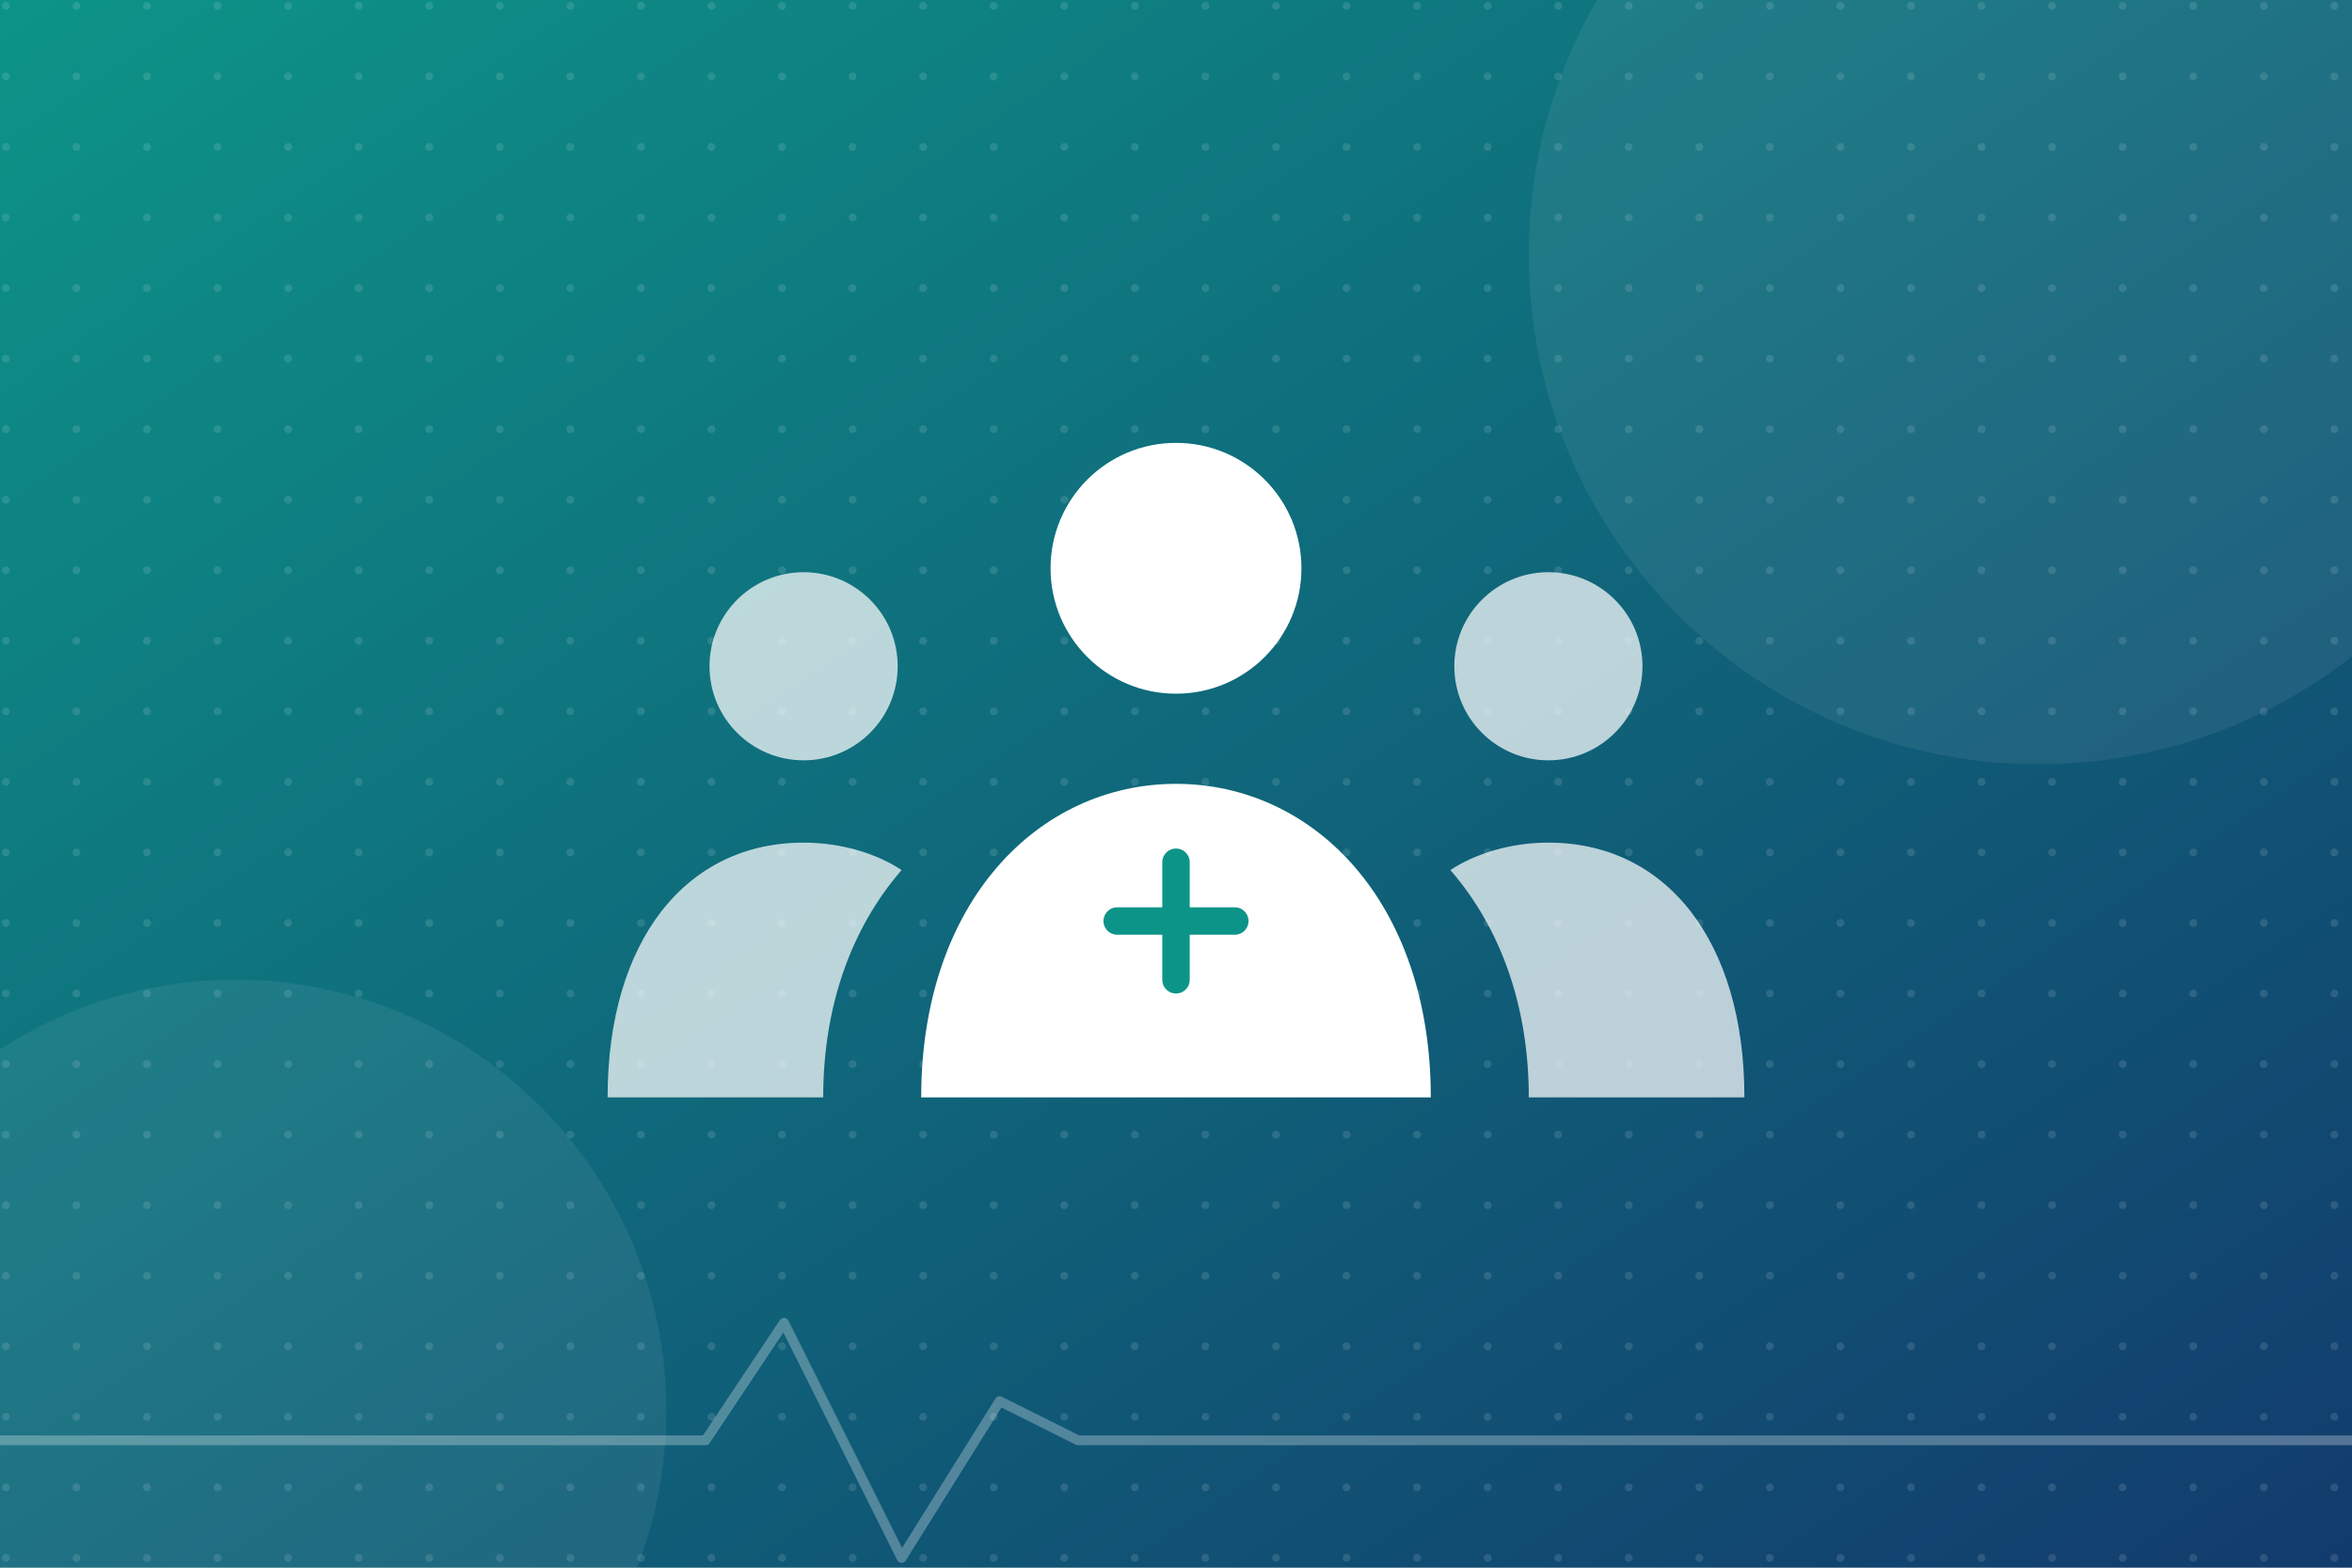
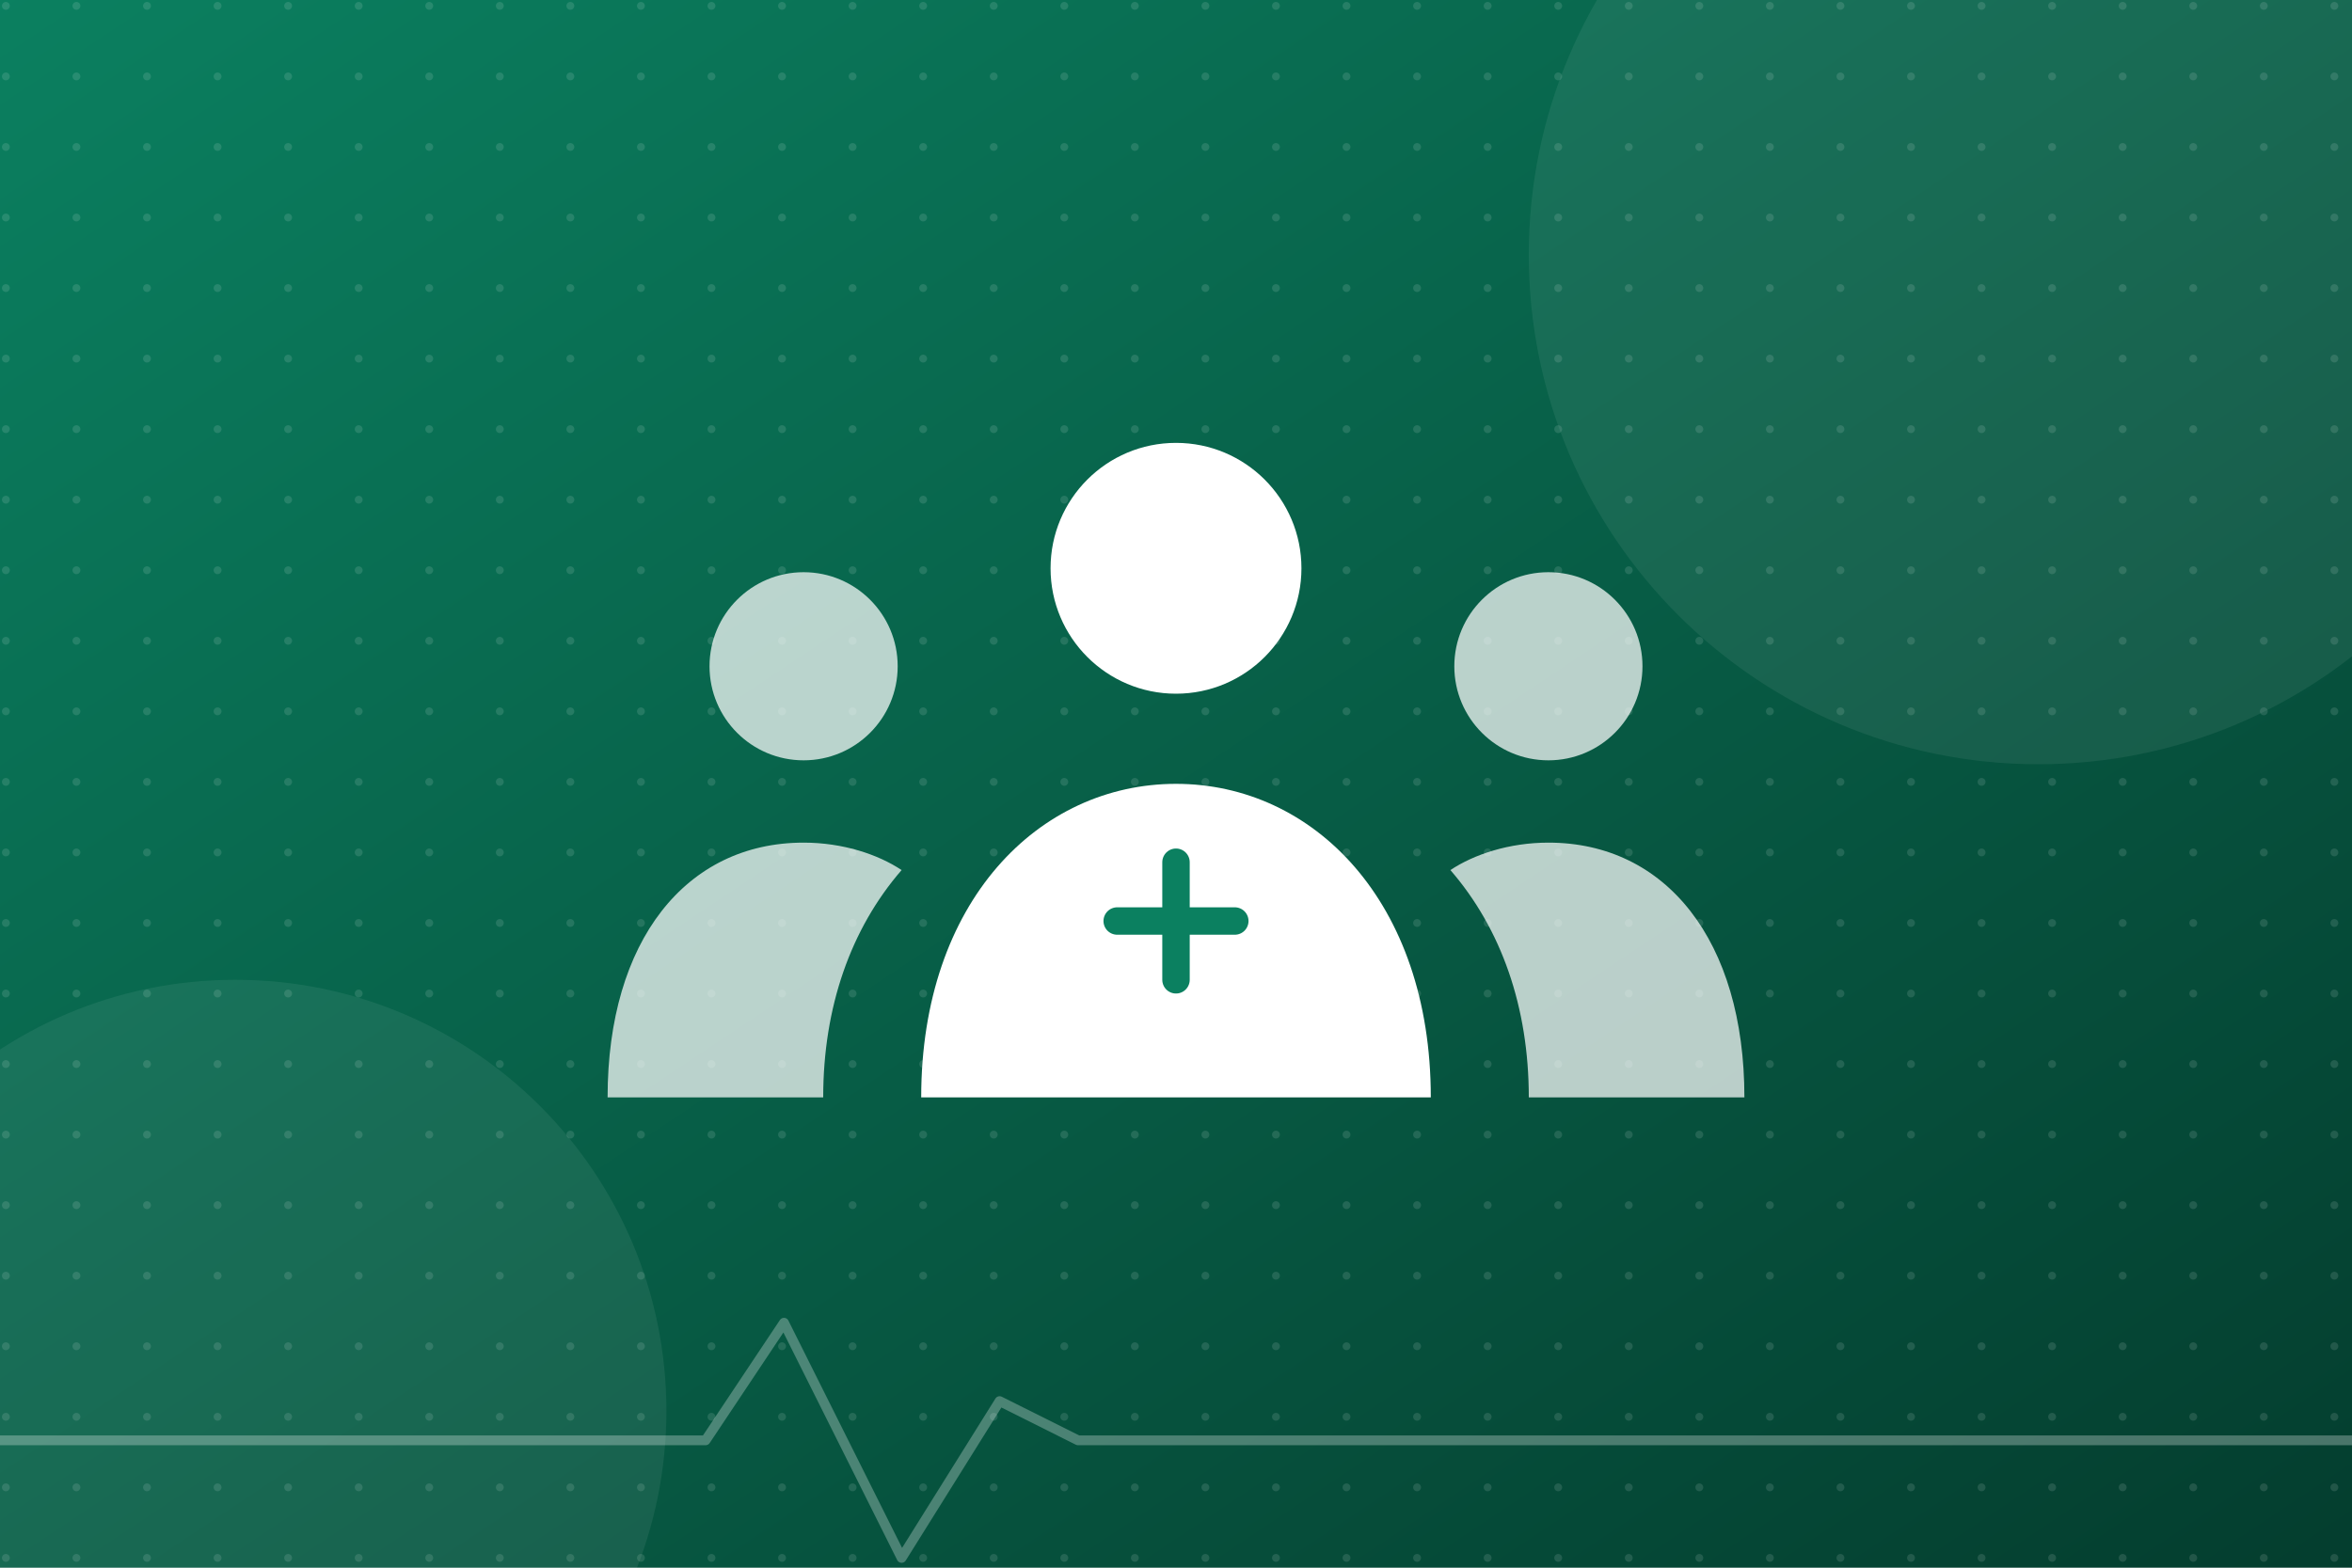
<svg xmlns="http://www.w3.org/2000/svg" viewBox="0 0 1200 800" preserveAspectRatio="xMidYMid slice">
  <defs>
    <linearGradient id="g" x1="0" y1="0" x2="1" y2="1">
-       <stop offset="0" stop-color="#0D9488" />
-       <stop offset="1" stop-color="#123B6D" />
+       <stop offset="0" stop-color="#0B8060" />
+       <stop offset="1" stop-color="#043D2E" />
    </linearGradient>
    <pattern id="d" width="36" height="36" patternUnits="userSpaceOnUse">
      <circle cx="3" cy="3" r="2" fill="#fff" opacity=".12" />
    </pattern>
  </defs>
  <rect width="1200" height="800" fill="url(#g)" />
  <rect width="1200" height="800" fill="url(#d)" />
  <circle cx="1040" cy="130" r="260" fill="#fff" opacity=".07" />
  <circle cx="120" cy="720" r="220" fill="#fff" opacity=".07" />
  <path d="M0 735h360l40-60 60 120 50-80 40 20h650" fill="none" stroke="#fff" stroke-width="5" opacity=".28" stroke-linecap="round" stroke-linejoin="round" />
  <circle cx="600" cy="290" r="64" fill="#fff" />
  <path d="M470 560c0-100 60-160 130-160s130 60 130 160z" fill="#fff" />
  <circle cx="410" cy="340" r="48" fill="#fff" opacity=".72" />
  <path d="M310 560c0-80 40-130 100-130 20 0 38 6 50 14-26 30-40 70-40 116z" fill="#fff" opacity=".72" />
  <circle cx="790" cy="340" r="48" fill="#fff" opacity=".72" />
  <path d="M890 560c0-80-40-130-100-130-20 0-38 6-50 14 26 30 40 70 40 116z" fill="#fff" opacity=".72" />
-   <path d="M600 440v60M570 470h60" stroke="#0D9488" stroke-width="14" stroke-linecap="round" />
+   <path d="M600 440v60M570 470h60" stroke="#0B8060" stroke-width="14" stroke-linecap="round" />
</svg>
